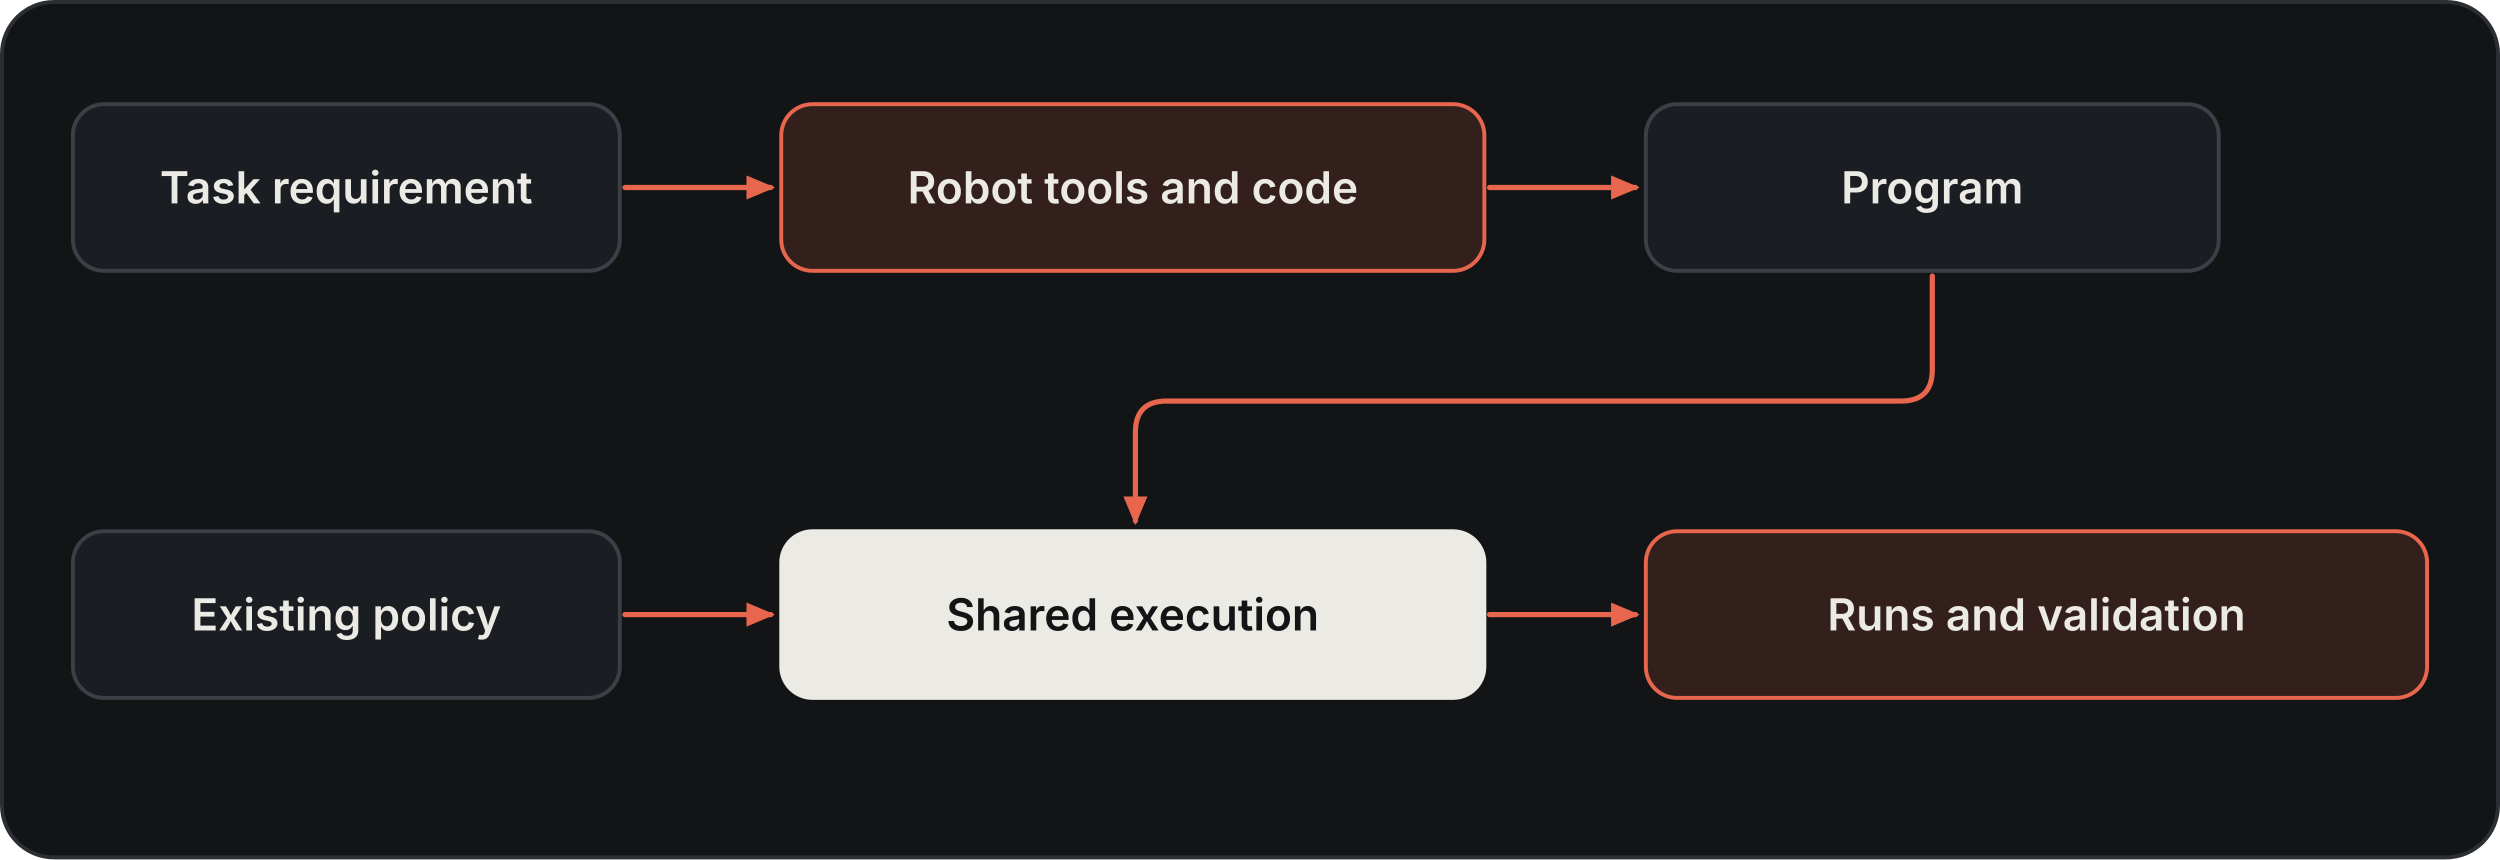
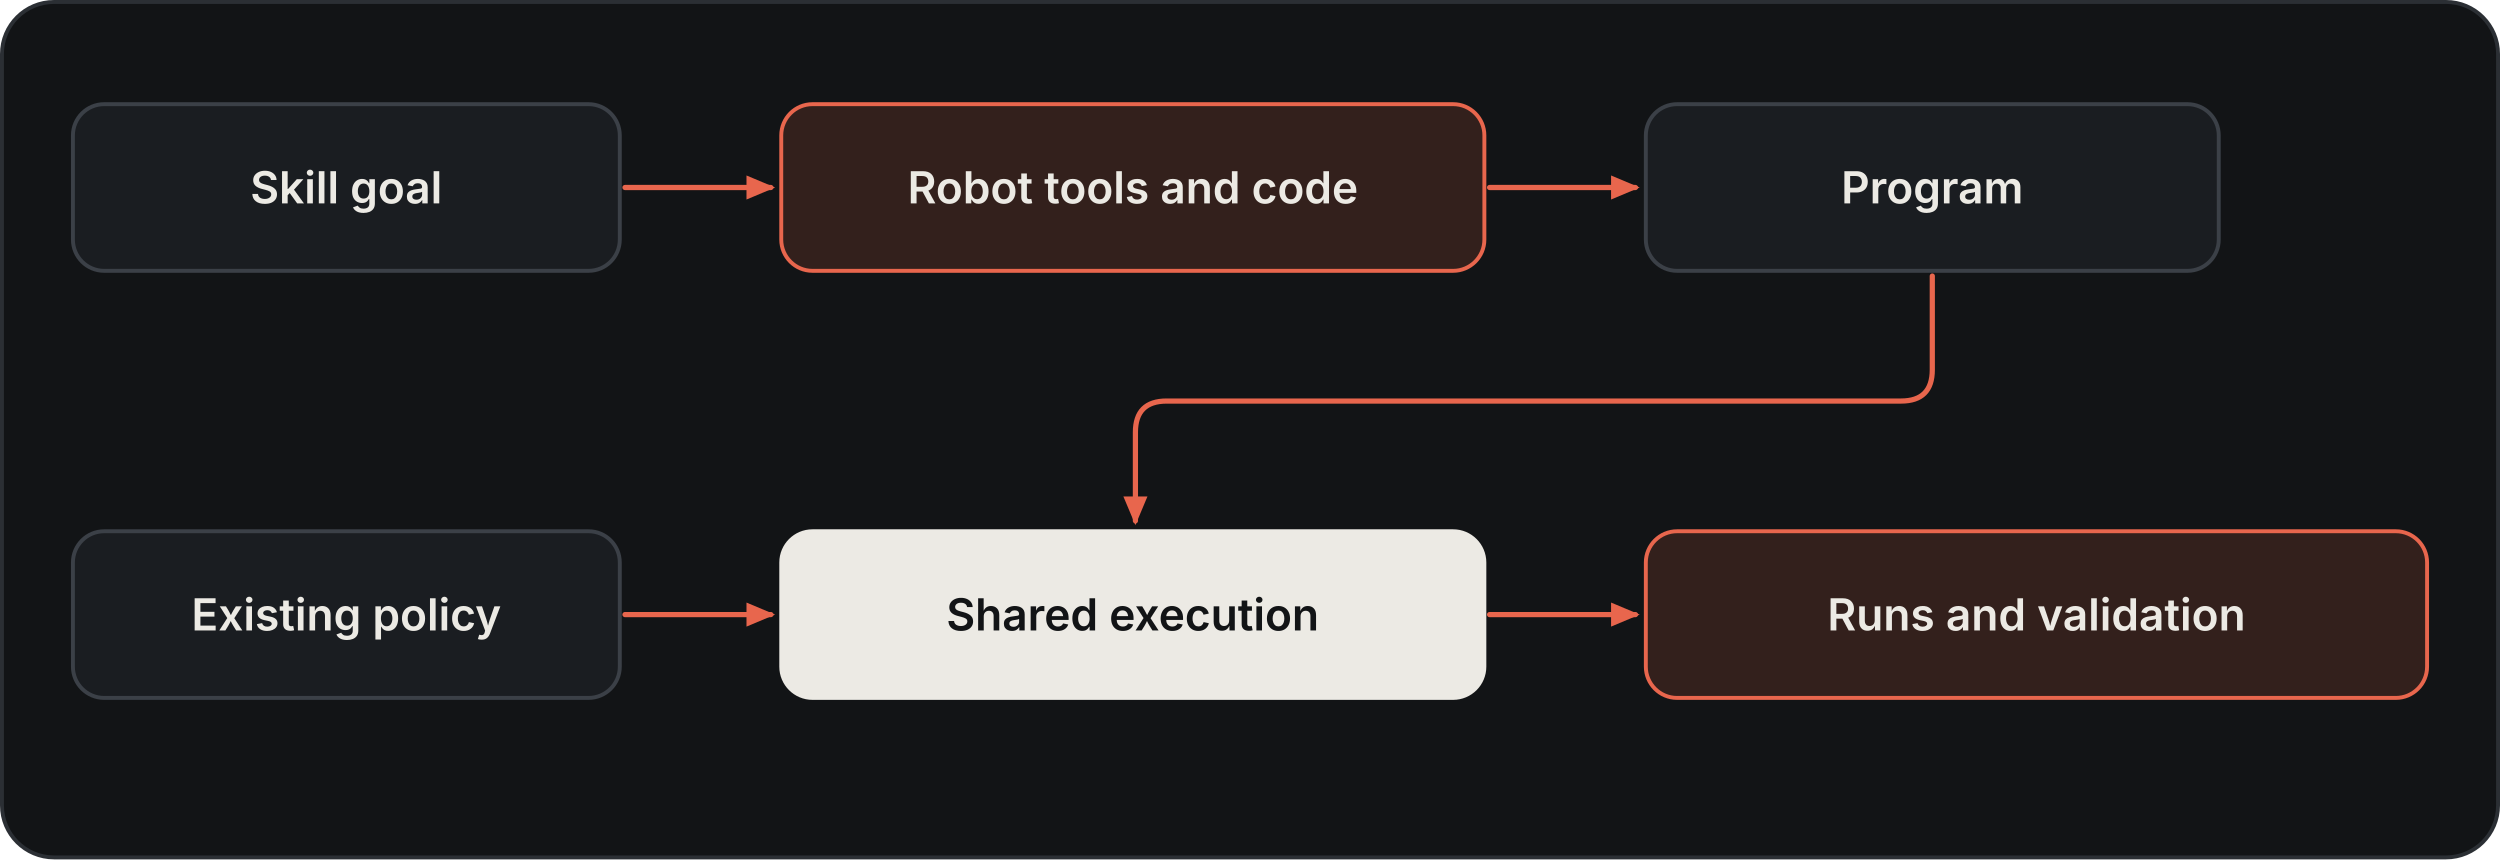
<svg xmlns="http://www.w3.org/2000/svg" viewBox="0 0 960 330" width="960" height="330" role="img" aria-labelledby="t d">
  <defs>
    <path id="sb375" d="M150 0V1490H707Q878 1490 995 1426Q1112 1362 1172 1250Q1232 1139 1232 997Q1232 854 1172 742Q1111 631 993 568Q875 504 703 504H417V0ZM417 724H668Q819 724 889 801Q959 878 959 997Q959 1116 889 1191Q819 1266 666 1266H417Z" />
    <path id="sb384" d="M150 0V1490H707Q964 1490 1098 1358Q1232 1226 1232 1013Q1232 862 1164 753Q1096 644 964 592L1287 0H988L695 547H417V0ZM417 768H668Q819 768 889 832Q959 895 959 1013Q959 1133 889 1200Q819 1266 666 1266H417Z" />
    <path id="sb397" d="M673 -23Q413 -23 258 97Q104 217 95 438H358Q367 320 456 262Q545 205 671 205Q803 205 886 264Q970 324 970 420Q970 507 896 552Q822 596 701 627L532 671Q345 719 240 816Q136 913 136 1071Q136 1203 207 1302Q278 1400 401 1455Q524 1510 680 1510Q839 1510 958 1455Q1078 1400 1146 1303Q1214 1206 1217 1082H958Q948 1177 872 1230Q797 1283 676 1283Q550 1283 478 1228Q406 1172 406 1087Q406 1024 444 984Q483 945 542 921Q600 897 660 882L799 846Q909 819 1010 768Q1110 718 1174 633Q1237 548 1237 418Q1237 287 1170 188Q1103 88 977 32Q851 -23 673 -23Z" />
-     <path id="sb411" d="M83 1265V1490H1269V1265H810V0H543V1265Z" />
    <path id="sb507" d="M450 -23Q344 -23 259 16Q174 54 125 129Q76 204 76 314Q76 440 138 510Q199 579 296 610Q394 642 502 653Q648 669 713 682Q778 696 778 754V759Q778 841 728 886Q678 932 583 932Q485 932 427 889Q369 846 349 791L108 840Q157 988 286 1060Q414 1132 582 1132Q661 1132 742 1114Q822 1095 889 1052Q956 1008 997 934Q1038 859 1038 747V0H789V154H779Q742 82 661 30Q580 -23 450 -23ZM517 170Q637 170 708 239Q780 308 780 401V533Q762 519 716 508Q670 498 618 490Q567 483 533 478Q445 466 386 430Q328 394 328 317Q328 245 381 208Q434 170 517 170Z" />
    <path id="sb578" d="M728 -20Q632 -20 568 12Q505 45 467 91Q429 137 409 177H392V0H138V1490H398V933H409Q428 972 465 1018Q502 1065 566 1098Q630 1132 729 1132Q858 1132 962 1066Q1067 1000 1128 872Q1190 743 1190 557Q1190 373 1130 244Q1069 115 965 48Q861 -20 728 -20ZM658 194Q788 194 856 298Q923 401 923 558Q923 714 856 816Q790 918 658 918Q529 918 461 820Q393 721 393 558Q393 395 462 294Q531 194 658 194Z" />
    <path id="sb586" d="M623 -23Q460 -23 340 50Q220 122 154 252Q89 381 89 553Q89 727 154 858Q220 988 340 1060Q460 1132 623 1132Q810 1132 940 1038Q1069 945 1105 781L862 730Q841 817 780 869Q719 921 625 921Q489 921 422 816Q354 711 354 554Q354 451 384 368Q414 285 474 236Q534 188 625 188Q721 188 782 242Q844 297 865 387L1108 336Q1072 169 942 73Q812 -23 623 -23Z" />
    <path id="sb597" d="M550 -20Q418 -20 314 48Q209 115 149 244Q89 373 89 557Q89 743 150 872Q211 1000 316 1066Q420 1132 549 1132Q649 1132 712 1098Q776 1065 813 1018Q850 972 870 933H881V1490H1141V0H886V177H870Q849 137 811 91Q773 45 710 12Q646 -20 550 -20ZM621 194Q748 194 817 294Q886 395 886 558Q886 721 818 820Q749 918 621 918Q489 918 422 816Q355 714 355 558Q355 401 422 298Q490 194 621 194Z" />
    <path id="sb614" d="M632 -23Q463 -23 342 48Q220 119 154 248Q89 377 89 552Q89 724 154 854Q218 985 336 1058Q455 1132 615 1132Q751 1132 868 1072Q984 1013 1055 888Q1126 764 1126 568V486H348Q353 337 432 259Q510 181 635 181Q721 181 782 218Q844 255 870 326L1109 277Q1069 142 944 60Q818 -23 632 -23ZM349 663H873Q861 783 796 856Q732 928 616 928Q497 928 428 852Q358 775 349 663Z" />
    <path id="sb658" d="M620 -442Q418 -442 296 -368Q174 -294 132 -183L352 -104Q378 -152 438 -198Q497 -244 619 -244Q740 -244 813 -188Q886 -131 886 -11V200H864Q844 160 807 117Q770 74 708 46Q646 17 549 17Q421 17 316 78Q212 138 150 259Q89 380 89 562Q89 745 150 872Q212 1000 317 1066Q422 1132 551 1132Q650 1132 714 1099Q778 1066 816 1020Q854 973 874 933H888V1118H1143V-3Q1143 -153 1075 -250Q1007 -347 889 -394Q771 -442 620 -442ZM622 222Q749 222 818 313Q887 404 887 564Q887 723 819 820Q751 918 622 918Q490 918 422 817Q355 716 355 564Q355 409 423 316Q491 222 622 222Z" />
    <path id="sb670" d="M398 655V0H138V1490H394V911Q496 1132 733 1132Q906 1132 1011 1022Q1116 912 1116 711V0H855V671Q855 783 797 847Q739 911 637 911Q533 911 466 844Q398 777 398 655Z" />
    <path id="sb689" d="M138 0V1118H398V0ZM268 1276Q206 1276 162 1318Q117 1359 117 1419Q117 1478 162 1520Q206 1561 268 1561Q331 1561 376 1520Q420 1478 420 1419Q420 1359 376 1318Q331 1276 268 1276Z" />
    <path id="sb727" d="M138 0V1490H398V667H417L820 1118H1125L692 635L1151 0H839L494 479L398 376V0Z" />
    <path id="sb736" d="M398 1490V0H138V1490Z" />
    <path id="sb766" d="M138 0V1118H382L390 905Q434 1024 520 1080Q607 1136 707 1136Q921 1136 994 893Q1039 1014 1136 1075Q1233 1136 1351 1136Q1502 1136 1604 1038Q1706 940 1706 754V0H1446V714Q1446 818 1389 866Q1332 914 1252 914Q1157 914 1103 855Q1049 796 1049 702V0H795V726Q795 811 742 862Q689 914 606 914Q520 914 459 856Q398 797 398 685V0Z" />
    <path id="sb773" d="M398 655V0H138V1118H384L387 895Q487 1132 733 1132Q906 1132 1010 1022Q1115 912 1115 711V0H855V671Q855 783 797 847Q739 911 637 911Q533 911 466 844Q398 777 398 655Z" />
    <path id="sb790" d="M623 -23Q460 -23 340 50Q220 122 154 252Q89 381 89 553Q89 727 154 858Q220 988 340 1060Q460 1132 623 1132Q786 1132 906 1060Q1026 988 1092 858Q1158 727 1158 553Q1158 381 1092 252Q1026 122 906 50Q786 -23 623 -23ZM623 188Q714 188 774 237Q834 286 864 369Q894 452 894 554Q894 657 864 740Q834 823 774 872Q714 921 623 921Q533 921 473 872Q413 823 384 740Q354 657 354 554Q354 452 384 369Q413 286 473 237Q533 188 623 188Z" />
    <path id="sb843" d="M138 -418V1118H392V933H409Q428 972 465 1018Q502 1065 566 1098Q630 1132 729 1132Q858 1132 962 1066Q1067 1000 1128 872Q1190 743 1190 557Q1190 373 1130 244Q1069 115 965 48Q861 -20 728 -20Q632 -20 568 12Q505 45 467 91Q429 137 409 177H398V-418ZM658 194Q788 194 856 298Q923 401 923 558Q923 714 856 816Q790 918 658 918Q529 918 461 820Q393 721 393 558Q393 395 462 294Q531 194 658 194Z" />
-     <path id="sb849" d="M1141 -418H881V177H870Q849 137 811 91Q773 45 710 12Q646 -20 550 -20Q418 -20 314 48Q209 115 149 244Q89 373 89 557Q89 743 150 872Q211 1000 316 1066Q420 1132 549 1132Q649 1132 712 1098Q776 1065 813 1018Q850 972 870 933H886V1118H1141ZM621 194Q748 194 817 294Q886 395 886 558Q886 721 818 820Q749 918 621 918Q489 918 422 816Q355 714 355 558Q355 401 422 298Q490 194 621 194Z" />
    <path id="sb852" d="M138 0V1118H390V931H402Q432 1028 507 1080Q582 1133 678 1133Q728 1133 773 1126V887Q757 891 721 896Q685 900 650 900Q541 900 470 832Q398 765 398 658V0Z" />
    <path id="sb871" d="M561 -23Q368 -23 242 60Q117 142 88 294L331 340Q375 176 566 176Q662 176 718 214Q775 253 775 310Q775 405 624 438L433 479Q119 547 119 792Q119 896 176 972Q233 1048 334 1090Q436 1132 570 1132Q760 1132 870 1053Q981 974 1015 844L783 798Q763 856 713 897Q663 938 573 938Q491 938 435 902Q379 865 379 808Q379 759 416 728Q452 696 538 677L728 637Q1041 570 1041 335Q1041 229 980 148Q919 68 810 22Q702 -23 561 -23Z" />
    <path id="sb889" d="M655 1118V914H439V315Q439 254 464 226Q490 197 550 197Q568 197 597 202Q626 206 645 210L686 9Q643 -4 598 -10Q553 -15 512 -15Q351 -15 265 65Q179 145 179 293V914H20V1118H179V1384H439V1118Z" />
    <path id="sb915" d="M521 -14Q348 -14 243 96Q138 206 138 407V1118H398V447Q398 335 456 271Q515 207 617 207Q721 207 788 274Q855 341 855 463V1118H1116V0H869L867 224Q767 -14 521 -14Z" />
    <path id="sb95" d="M150 0V1490H1118V1265H417V863H1066V641H417V225H1122V0Z" />
    <path id="sb980" d="M455 0 39 1118H317L521 510Q546 436 566 361Q585 286 604 210Q622 286 641 361Q660 436 685 510L888 1118H1164L746 0Z" />
    <path id="sb993" d="M50 0 420 574 72 1118H358L472 928Q505 871 532 816Q560 762 586 710Q612 762 639 817Q666 872 700 928L818 1118H1098L744 568L1115 0H831L693 224Q660 279 632 332Q605 386 579 437Q554 386 528 332Q502 279 469 224L331 0Z" />
    <path id="sb998" d="M127 -399 188 -196 219 -204Q307 -228 366 -200Q425 -171 445 -75L461 -4L39 1118H317L521 510Q545 437 563 364Q581 292 597 219Q616 293 636 366Q655 438 680 510L891 1118H1166L686 -144Q635 -278 544 -352Q453 -426 301 -426Q246 -426 200 -418Q153 -410 127 -399Z" />
    <marker id="me8664d" viewBox="0 0 10 10" refX="8.5" refY="5" markerWidth="11" markerHeight="11" orient="auto-start-reverse" markerUnits="userSpaceOnUse">
      <path d="M0,0.8 L10,5 L0,9.2 z" fill="#e8664d" />
    </marker>
  </defs>
  <rect x="0.75" y="0.75" width="958.5" height="328.5" rx="20" fill="#121416" stroke="#2b2f34" stroke-width="1.5" />
  <rect x="28.0" y="40.0" width="210.0" height="64.0" rx="12" fill="#1a1d21" stroke="#3b4047" stroke-width="1.5" />
-   <g transform="translate(61.4 78.1) scale(0.0083 -0.0083)" fill="#eceae4">
-     <use href="#sb411" x="0" />
-     <use href="#sb507" x="1202" />
-     <use href="#sb871" x="2378" />
-     <use href="#sb727" x="3503" />
-     <use href="#sb852" x="5185" />
-     <use href="#sb614" x="5953" />
-     <use href="#sb849" x="7164" />
-     <use href="#sb915" x="8442" />
-     <use href="#sb689" x="9696" />
-     <use href="#sb852" x="10232" />
-     <use href="#sb614" x="11000" />
-     <use href="#sb766" x="12211" />
-     <use href="#sb614" x="14055" />
-     <use href="#sb773" x="15266" />
-     <use href="#sb889" x="16519" />
+   <g transform="translate(96.1 78.1) scale(0.0083 -0.0083)" fill="#eceae4">
+     <use href="#sb397" x="0" />
+     <use href="#sb727" x="1332" />
+     <use href="#sb689" x="2498" />
+     <use href="#sb736" x="3034" />
+     <use href="#sb736" x="3570" />
+     <use href="#sb658" x="4622" />
+     <use href="#sb790" x="5903" />
+     <use href="#sb507" x="7170" />
+     <use href="#sb736" x="8346" />
  </g>
  <rect x="300.0" y="40.0" width="270.0" height="64.0" rx="12" fill="#33201c" stroke="#e8664d" stroke-width="1.5" />
  <g transform="translate(348.5 78.1) scale(0.0083 -0.0083)" fill="#eceae4">
    <use href="#sb384" x="0" />
    <use href="#sb790" x="1310" />
    <use href="#sb578" x="2557" />
    <use href="#sb790" x="3835" />
    <use href="#sb889" x="5082" />
    <use href="#sb889" x="6321" />
    <use href="#sb790" x="7024" />
    <use href="#sb790" x="8271" />
    <use href="#sb736" x="9518" />
    <use href="#sb871" x="10054" />
    <use href="#sb507" x="11695" />
    <use href="#sb773" x="12871" />
    <use href="#sb597" x="14124" />
    <use href="#sb586" x="15918" />
    <use href="#sb790" x="17111" />
    <use href="#sb597" x="18358" />
    <use href="#sb614" x="19636" />
  </g>
  <rect x="632.0" y="40.0" width="220.0" height="64.0" rx="12" fill="#1a1d21" stroke="#3b4047" stroke-width="1.5" />
  <g transform="translate(707.0 78.1) scale(0.0083 -0.0083)" fill="#eceae4">
    <use href="#sb375" x="0" />
    <use href="#sb852" x="1321" />
    <use href="#sb790" x="2089" />
    <use href="#sb658" x="3336" />
    <use href="#sb852" x="4617" />
    <use href="#sb507" x="5411" />
    <use href="#sb766" x="6587" />
  </g>
  <path d="M240.0,72.0 L296.0,72.0" fill="none" stroke="#e8664d" stroke-width="2.0" stroke-linecap="round" stroke-linejoin="round" marker-end="url(#me8664d)" />
  <path d="M572.0,72.0 L628.0,72.0" fill="none" stroke="#e8664d" stroke-width="2.0" stroke-linecap="round" stroke-linejoin="round" marker-end="url(#me8664d)" />
  <rect x="28.0" y="204.0" width="210.0" height="64.0" rx="12" fill="#1a1d21" stroke="#3b4047" stroke-width="1.5" />
  <g transform="translate(73.5 242.1) scale(0.0083 -0.0083)" fill="#eceae4">
    <use href="#sb95" x="0" />
    <use href="#sb993" x="1240" />
    <use href="#sb689" x="2405" />
    <use href="#sb871" x="2941" />
    <use href="#sb889" x="4066" />
    <use href="#sb689" x="4789" />
    <use href="#sb773" x="5325" />
    <use href="#sb658" x="6578" />
    <use href="#sb843" x="8375" />
    <use href="#sb790" x="9653" />
    <use href="#sb736" x="10900" />
    <use href="#sb689" x="11436" />
    <use href="#sb586" x="11972" />
    <use href="#sb998" x="13127" />
  </g>
  <rect x="300.0" y="204.0" width="270.0" height="64.0" rx="12" fill="#eceae4" stroke="#eceae4" stroke-width="1.5" />
  <g transform="translate(363.4 242.1) scale(0.0083 -0.0083)" fill="#121416">
    <use href="#sb397" x="0" />
    <use href="#sb670" x="1332" />
    <use href="#sb507" x="2586" />
    <use href="#sb852" x="3762" />
    <use href="#sb614" x="4530" />
    <use href="#sb597" x="5741" />
    <use href="#sb614" x="7535" />
    <use href="#sb993" x="8703" />
    <use href="#sb614" x="9825" />
    <use href="#sb586" x="11036" />
    <use href="#sb915" x="12229" />
    <use href="#sb889" x="13483" />
    <use href="#sb689" x="14206" />
    <use href="#sb790" x="14742" />
    <use href="#sb773" x="15989" />
  </g>
  <rect x="632.0" y="204.0" width="300.0" height="64.0" rx="12" fill="#33201c" stroke="#e8664d" stroke-width="1.5" />
  <g transform="translate(701.7 242.1) scale(0.0083 -0.0083)" fill="#eceae4">
    <use href="#sb384" x="0" />
    <use href="#sb915" x="1336" />
    <use href="#sb773" x="2590" />
    <use href="#sb871" x="3843" />
    <use href="#sb507" x="5484" />
    <use href="#sb773" x="6660" />
    <use href="#sb597" x="7913" />
    <use href="#sb980" x="9707" />
    <use href="#sb507" x="10892" />
    <use href="#sb736" x="12068" />
    <use href="#sb689" x="12604" />
    <use href="#sb597" x="13140" />
    <use href="#sb507" x="14418" />
    <use href="#sb889" x="15594" />
    <use href="#sb689" x="16317" />
    <use href="#sb790" x="16853" />
    <use href="#sb773" x="18100" />
  </g>
  <path d="M240.0,236.0 L296.0,236.0" fill="none" stroke="#e8664d" stroke-width="2.0" stroke-linecap="round" stroke-linejoin="round" marker-end="url(#me8664d)" />
  <path d="M742.0,106.0 L742.0,142.0 Q742.0,154.0 730.0,154.0 L448.0,154.0 Q436.0,154.0 436.0,166.0 L436.0,200.0" fill="none" stroke="#e8664d" stroke-width="2.0" stroke-linecap="round" stroke-linejoin="round" marker-end="url(#me8664d)" />
  <path d="M572.0,236.0 L628.0,236.0" fill="none" stroke="#e8664d" stroke-width="2.0" stroke-linecap="round" stroke-linejoin="round" marker-end="url(#me8664d)" />
</svg>
